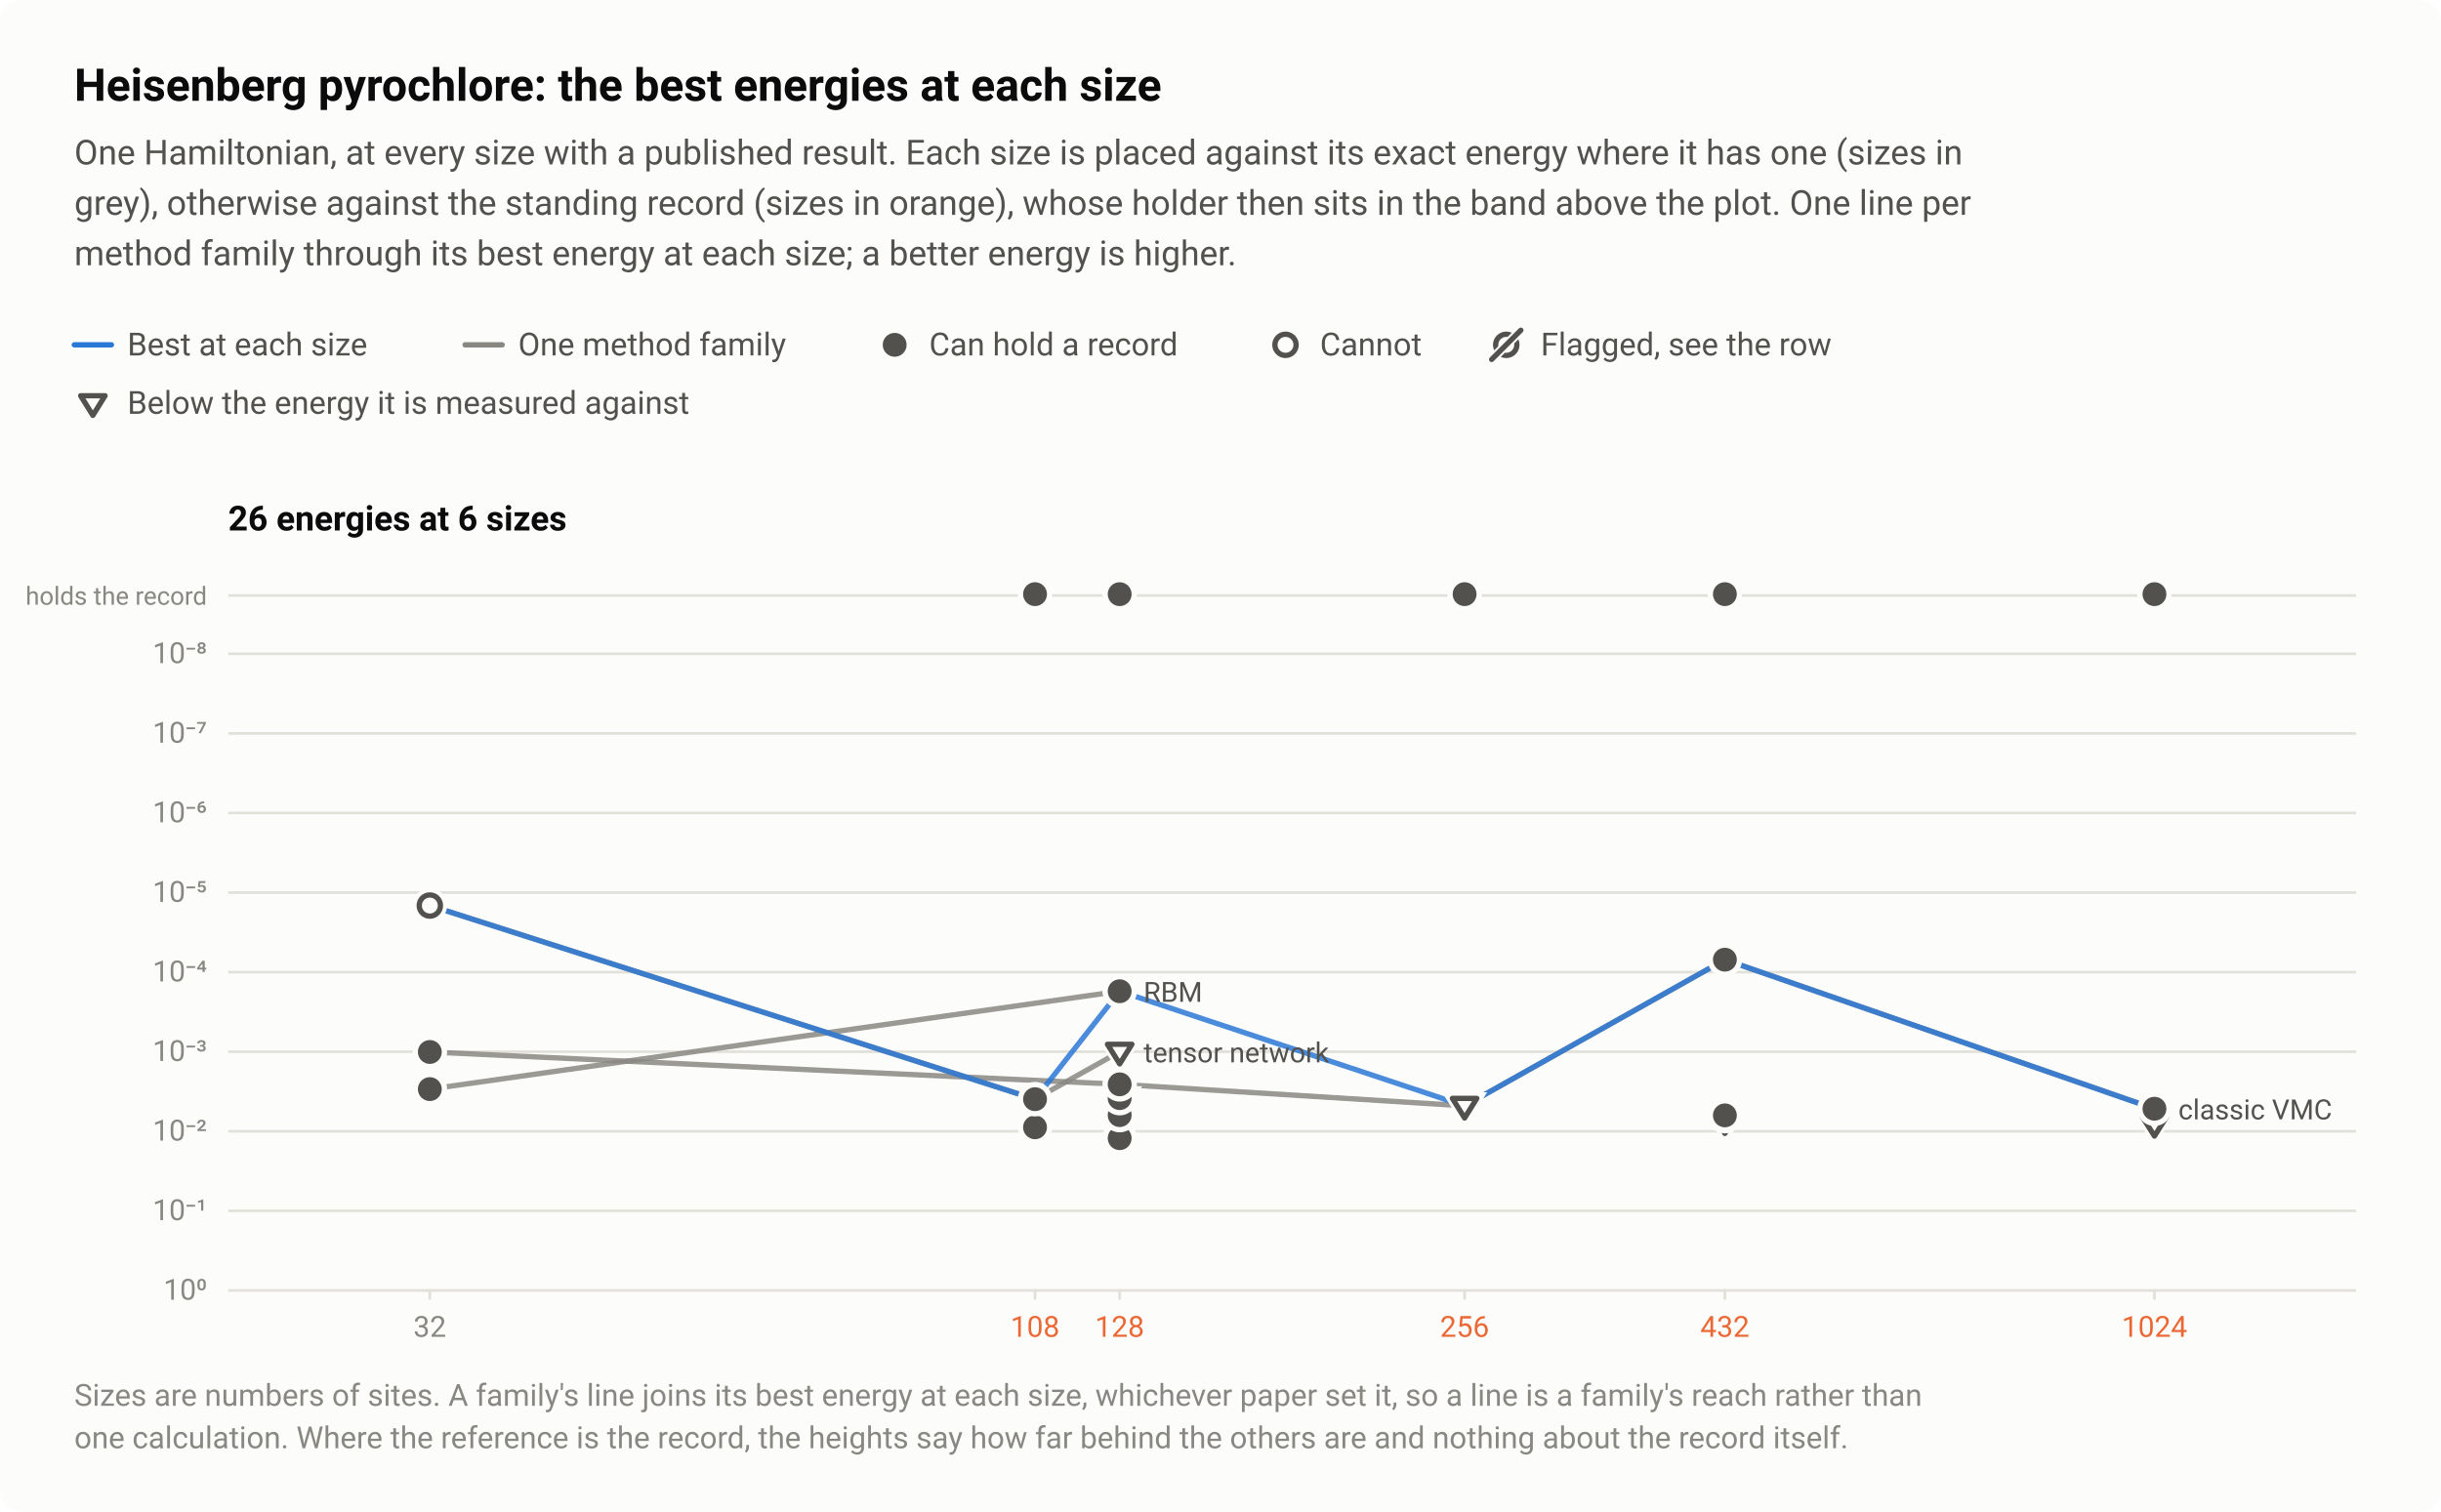
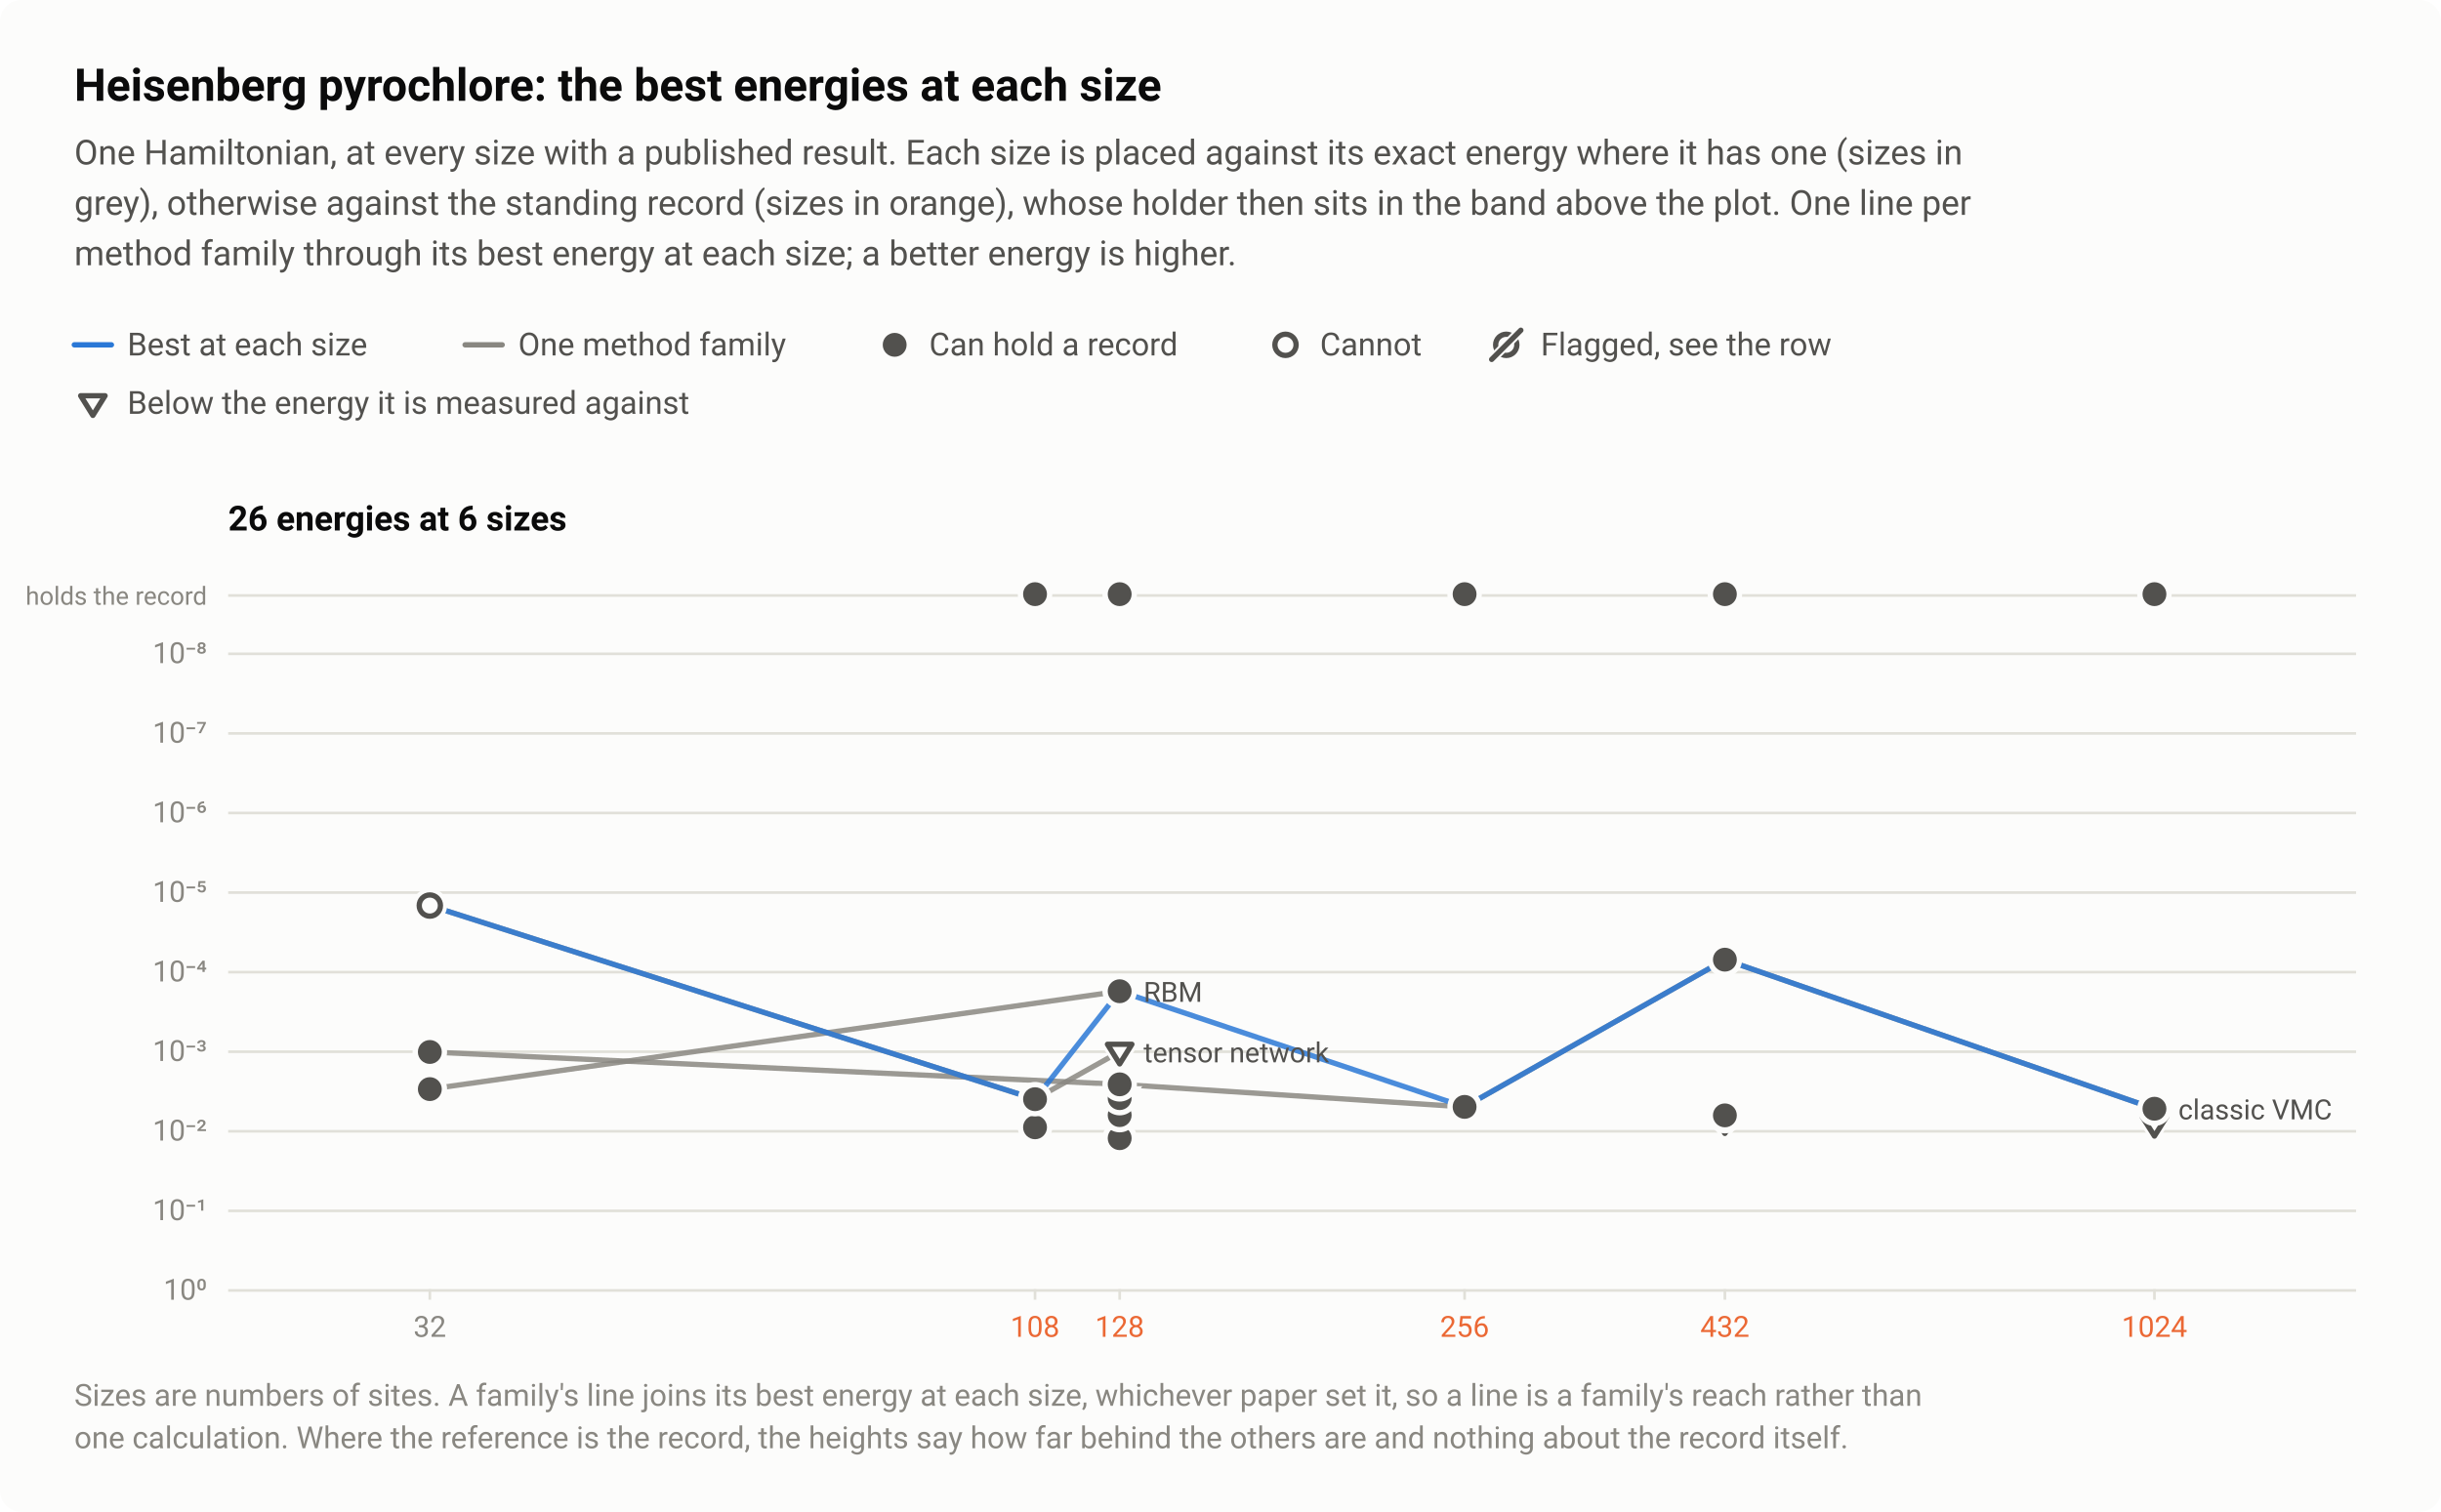
<svg xmlns="http://www.w3.org/2000/svg" width="920" height="570" viewBox="0 0 920 570" role="img" aria-labelledby="title desc">
  <style>text{font-family:system-ui,-apple-system,"Segoe UI",Roboto,"Helvetica Neue",Arial,sans-serif}</style>
  <rect width="920" height="570" rx="8" fill="#fcfcfb" />
  <text x="28" y="38" font-size="17" fill="#0b0b0b" font-weight="600">Heisenberg pyrochlore: the best energies at each size</text>
  <text x="28" y="62" font-size="13" fill="#52514e">One Hamiltonian, at every size with a published result. Each size is placed against its exact energy where it has one (sizes in</text>
  <text x="28" y="81" font-size="13" fill="#52514e">grey), otherwise against the standing record (sizes in orange), whose holder then sits in the band above the plot. One line per</text>
  <text x="28" y="100" font-size="13" fill="#52514e">method family through its best energy at each size; a better energy is higher.</text>
  <path d="M28 130H42" stroke="#2a78d6" stroke-width="2" stroke-linecap="round" />
  <text x="48" y="134" font-size="12" fill="#52514e">Best at each size</text>
  <path d="M175.28 130H189.28" stroke="#898781" stroke-width="2" stroke-linecap="round" />
  <text x="195.3" y="134" font-size="12" fill="#52514e">One method family</text>
  <circle cx="337.2" cy="130" r="6.5" fill="#fcfcfb" />
  <circle cx="337.2" cy="130" r="4.5" fill="#52514e" />
  <text x="350.2" y="134" font-size="12" fill="#52514e">Can hold a record</text>
  <circle cx="484.5" cy="130" r="6.5" fill="#fcfcfb" />
  <circle cx="484.5" cy="130" r="4" fill="#fcfcfb" stroke="#52514e" stroke-width="2" />
  <text x="497.5" y="134" font-size="12" fill="#52514e">Cannot</text>
  <circle cx="567.7" cy="130" r="4" fill="none" stroke="#52514e" stroke-width="2" />
  <path d="M562.2 135.5L573.2 124.5" stroke="#fcfcfb" stroke-width="3.5" stroke-linecap="round" />
  <path d="M562.2 135.5L573.2 124.5" stroke="#52514e" stroke-width="2" stroke-linecap="round" />
  <text x="580.7" y="134" font-size="12" fill="#52514e">Flagged, see the row</text>
  <path d="M26.5 146.9H43.5L35 160.5Z" fill="#fcfcfb" />
  <path d="M30.4 149.2H39.6L35 156.6Z" fill="#fcfcfb" stroke="#52514e" stroke-width="2" stroke-linejoin="round" />
  <text x="48" y="156" font-size="12" fill="#52514e">Below the energy it is measured against</text>
  <text x="86" y="200" font-size="13" fill="#0b0b0b" font-weight="600">26 energies at 6 sizes</text>
  <path d="M86 246.5H888" stroke="#e1e0d9" stroke-width="1" />
  <text x="78" y="250" font-size="11" fill="#898781" text-anchor="end" style="font-variant-numeric:tabular-nums">10⁻⁸</text>
  <path d="M86 276.5H888" stroke="#e1e0d9" stroke-width="1" />
  <text x="78" y="280" font-size="11" fill="#898781" text-anchor="end" style="font-variant-numeric:tabular-nums">10⁻⁷</text>
  <path d="M86 306.5H888" stroke="#e1e0d9" stroke-width="1" />
  <text x="78" y="310" font-size="11" fill="#898781" text-anchor="end" style="font-variant-numeric:tabular-nums">10⁻⁶</text>
  <path d="M86 336.5H888" stroke="#e1e0d9" stroke-width="1" />
  <text x="78" y="340" font-size="11" fill="#898781" text-anchor="end" style="font-variant-numeric:tabular-nums">10⁻⁵</text>
  <path d="M86 366.5H888" stroke="#e1e0d9" stroke-width="1" />
  <text x="78" y="370" font-size="11" fill="#898781" text-anchor="end" style="font-variant-numeric:tabular-nums">10⁻⁴</text>
  <path d="M86 396.5H888" stroke="#e1e0d9" stroke-width="1" />
  <text x="78" y="400" font-size="11" fill="#898781" text-anchor="end" style="font-variant-numeric:tabular-nums">10⁻³</text>
  <path d="M86 426.5H888" stroke="#e1e0d9" stroke-width="1" />
  <text x="78" y="430" font-size="11" fill="#898781" text-anchor="end" style="font-variant-numeric:tabular-nums">10⁻²</text>
  <path d="M86 456.5H888" stroke="#e1e0d9" stroke-width="1" />
  <text x="78" y="460" font-size="11" fill="#898781" text-anchor="end" style="font-variant-numeric:tabular-nums">10⁻¹</text>
  <path d="M86 486.5H888" stroke="#e1e0d9" stroke-width="1" />
  <text x="78" y="490" font-size="11" fill="#898781" text-anchor="end" style="font-variant-numeric:tabular-nums">10⁰</text>
  <path d="M162 486v4" stroke="#e1e0d9" stroke-width="1" />
  <text x="162" y="504" font-size="11" fill="#898781" text-anchor="middle" style="font-variant-numeric:tabular-nums">32</text>
  <path d="M390.1 486v4" stroke="#e1e0d9" stroke-width="1" />
  <text x="390.1" y="504" font-size="11" fill="#eb6834" text-anchor="middle" style="font-variant-numeric:tabular-nums">108</text>
  <path d="M422 486v4" stroke="#e1e0d9" stroke-width="1" />
  <text x="422" y="504" font-size="11" fill="#eb6834" text-anchor="middle" style="font-variant-numeric:tabular-nums">128</text>
  <path d="M552 486v4" stroke="#e1e0d9" stroke-width="1" />
  <text x="552" y="504" font-size="11" fill="#eb6834" text-anchor="middle" style="font-variant-numeric:tabular-nums">256</text>
  <path d="M650.1 486v4" stroke="#e1e0d9" stroke-width="1" />
  <text x="650.1" y="504" font-size="11" fill="#eb6834" text-anchor="middle" style="font-variant-numeric:tabular-nums">432</text>
  <path d="M812 486v4" stroke="#e1e0d9" stroke-width="1" />
  <text x="812" y="504" font-size="11" fill="#eb6834" text-anchor="middle" style="font-variant-numeric:tabular-nums">1024</text>
  <path d="M86 224.5H888" stroke="#e1e0d9" stroke-width="1" />
  <text x="78" y="228" font-size="9.5" fill="#898781" text-anchor="end">holds the record</text>
  <a class="pt" href="/instances/#r-Heisenberg_pyrochlore-3x3x3_108_P-7db57c85">
    <circle cx="390.1" cy="224" r="6.5" fill="#fcfcfb" />
    <circle cx="390.1" cy="224" r="4.5" fill="#52514e" />
  </a>
  <a class="pt" href="/instances/#r-Heisenberg_pyrochlore-2x2x2_128_P-c2e4464a">
    <circle cx="422" cy="224" r="6.5" fill="#fcfcfb" />
    <circle cx="422" cy="224" r="4.5" fill="#52514e" />
  </a>
-   <a class="pt" href="/instances/#r-Heisenberg_pyrochlore-4x4x4_256_P-430b9015">
+   <a class="pt" href="/instances/#r-Heisenberg_pyrochlore-4x4x4_256_P-5cfce86b">
    <circle cx="552" cy="224" r="6.5" fill="#fcfcfb" />
    <circle cx="552" cy="224" r="4.5" fill="#52514e" />
  </a>
  <a class="pt" href="/instances/#r-Heisenberg_pyrochlore-3x3x3_432_P-dfa77735">
    <circle cx="650.1" cy="224" r="6.5" fill="#fcfcfb" />
    <circle cx="650.1" cy="224" r="4.5" fill="#52514e" />
  </a>
  <a class="pt" href="/instances/#r-Heisenberg_pyrochlore-4x4x4_1024_P-ea240c92">
    <circle cx="812" cy="224" r="6.5" fill="#fcfcfb" />
    <circle cx="812" cy="224" r="4.5" fill="#52514e" />
  </a>
  <path d="M162 410.6L422 373.7" fill="none" stroke="#898781" stroke-width="2" stroke-linejoin="round" stroke-linecap="round" opacity="0.85" />
-   <path d="M162 396.6L422 408.8L552 416.9L650.1 361.8L812 418" fill="none" stroke="#898781" stroke-width="2" stroke-linejoin="round" stroke-linecap="round" opacity="0.85" />
+   <path d="M162 396.6L422 408.8L552 417.3L650.1 361.8L812 418" fill="none" stroke="#898781" stroke-width="2" stroke-linejoin="round" stroke-linecap="round" opacity="0.85" />
  <path d="M162 341.4L390.1 414.4L422 396.5" fill="none" stroke="#898781" stroke-width="2" stroke-linejoin="round" stroke-linecap="round" opacity="0.85" />
-   <path d="M162 341.4L390.1 414.4L422 373.7L552 416.9L650.1 361.8L812 418" fill="none" stroke="#2a78d6" stroke-width="2" stroke-linejoin="round" stroke-linecap="round" opacity="0.85" />
+   <path d="M162 341.4L390.1 414.4L422 373.7L552 417.3L650.1 361.8L812 418" fill="none" stroke="#2a78d6" stroke-width="2" stroke-linejoin="round" stroke-linecap="round" opacity="0.85" />
  <a class="pt" href="/instances/#r-Heisenberg_pyrochlore-2x2x2_32_P-2e319e96">
    <circle cx="162" cy="341.4" r="6.5" fill="#fcfcfb" />
    <circle cx="162" cy="341.4" r="4" fill="#fcfcfb" stroke="#52514e" stroke-width="2" />
  </a>
  <a class="pt" href="/instances/#r-Heisenberg_pyrochlore-2x2x2_128_P-1c878ab4">
    <path d="M413.5 391.4H430.5L422 405Z" fill="#fcfcfb" />
    <path d="M417.4 393.7H426.6L422 401.1Z" fill="#fcfcfb" stroke="#52514e" stroke-width="2" stroke-linejoin="round" />
  </a>
  <a class="pt" href="/instances/#r-Heisenberg_pyrochlore-2x2x2_128_P-75500f09">
    <path d="M413.5 409.5H430.5L422 423.1Z" fill="#fcfcfb" />
    <path d="M417.4 411.8H426.6L422 419.2Z" fill="#fcfcfb" stroke="#52514e" stroke-width="2" stroke-linejoin="round" />
-   </a>
-   <a class="pt" href="/instances/#r-Heisenberg_pyrochlore-4x4x4_256_P-2ce62286">
-     <path d="M543.5 411.8H560.5L552 425.4Z" fill="#fcfcfb" />
-     <path d="M547.4 414.1H556.6L552 421.5Z" fill="#fcfcfb" stroke="#52514e" stroke-width="2" stroke-linejoin="round" />
  </a>
  <a class="pt" href="/instances/#r-Heisenberg_pyrochlore-3x3x3_432_P-43f89ae0">
    <path d="M641.6 417.9H658.6L650.1 431.5Z" fill="#fcfcfb" />
    <path d="M645.5 420.3H654.7L650.1 427.6Z" fill="#fcfcfb" stroke="#52514e" stroke-width="2" stroke-linejoin="round" />
  </a>
  <a class="pt" href="/instances/#r-Heisenberg_pyrochlore-3x3x3_432_P-e5ee99ea">
    <path d="M641.6 417.6H658.6L650.1 431.2Z" fill="#fcfcfb" />
    <path d="M645.5 419.9H654.7L650.1 427.3Z" fill="#fcfcfb" stroke="#52514e" stroke-width="2" stroke-linejoin="round" />
  </a>
  <a class="pt" href="/instances/#r-Heisenberg_pyrochlore-4x4x4_1024_P-6f5523a7">
    <path d="M803.5 418.6H820.5L812 432.2Z" fill="#fcfcfb" />
    <path d="M807.4 421H816.6L812 428.3Z" fill="#fcfcfb" stroke="#52514e" stroke-width="2" stroke-linejoin="round" />
  </a>
  <a class="pt" href="/instances/#r-Heisenberg_pyrochlore-2x2x2_32_P-3f151ac4">
    <circle cx="162" cy="410.6" r="6.5" fill="#fcfcfb" />
    <circle cx="162" cy="410.6" r="4.5" fill="#52514e" />
  </a>
  <a class="pt" href="/instances/#r-Heisenberg_pyrochlore-2x2x2_32_P-4c47bb99">
    <circle cx="162" cy="396.6" r="6.5" fill="#fcfcfb" />
    <circle cx="162" cy="396.6" r="4.5" fill="#52514e" />
  </a>
  <a class="pt" href="/instances/#r-Heisenberg_pyrochlore-3x3x3_108_P-a15401d3">
    <circle cx="390.1" cy="425" r="6.5" fill="#fcfcfb" />
    <circle cx="390.1" cy="425" r="4.5" fill="#52514e" />
  </a>
  <a class="pt" href="/instances/#r-Heisenberg_pyrochlore-3x3x3_108_P-39daa04b">
    <circle cx="390.1" cy="414.4" r="6.5" fill="#fcfcfb" />
    <circle cx="390.1" cy="414.4" r="4.5" fill="#52514e" />
  </a>
  <a class="pt" href="/instances/#r-Heisenberg_pyrochlore-2x2x2_128_P-7b04327c">
    <circle cx="422" cy="373.7" r="6.5" fill="#fcfcfb" />
    <circle cx="422" cy="373.7" r="4.5" fill="#52514e" />
  </a>
  <a class="pt" href="/instances/#r-Heisenberg_pyrochlore-2x2x2_128_P-80661613">
    <circle cx="422" cy="430.3" r="6.5" fill="#fcfcfb" />
    <circle cx="422" cy="430.3" r="4.5" fill="#52514e" />
  </a>
  <a class="pt" href="/instances/#r-Heisenberg_pyrochlore-2x2x2_128_P-8c8c0cd5">
    <circle cx="422" cy="429.1" r="6.5" fill="#fcfcfb" />
    <circle cx="422" cy="429.1" r="4.5" fill="#52514e" />
  </a>
  <a class="pt" href="/instances/#r-Heisenberg_pyrochlore-2x2x2_128_P-0b9db75d">
    <circle cx="422" cy="420.4" r="6.5" fill="#fcfcfb" />
    <circle cx="422" cy="420.4" r="4.5" fill="#52514e" />
  </a>
  <a class="pt" href="/instances/#r-Heisenberg_pyrochlore-2x2x2_128_P-961ec0ab">
    <circle cx="422" cy="414" r="6.5" fill="#fcfcfb" />
    <circle cx="422" cy="414" r="4.5" fill="#52514e" />
  </a>
  <a class="pt" href="/instances/#r-Heisenberg_pyrochlore-2x2x2_128_P-095a1a45">
    <circle cx="422" cy="408.8" r="6.5" fill="#fcfcfb" />
    <circle cx="422" cy="408.8" r="4.5" fill="#52514e" />
  </a>
+   <a class="pt" href="/instances/#r-Heisenberg_pyrochlore-4x4x4_256_P-430b9015">
+     <circle cx="552" cy="417.3" r="6.5" fill="#fcfcfb" />
+     <circle cx="552" cy="417.3" r="4.5" fill="#52514e" />
+   </a>
  <a class="pt" href="/instances/#r-Heisenberg_pyrochlore-3x3x3_432_P-7376b1f1">
    <circle cx="650.1" cy="361.8" r="6.5" fill="#fcfcfb" />
    <circle cx="650.1" cy="361.8" r="4.5" fill="#52514e" />
  </a>
  <a class="pt" href="/instances/#r-Heisenberg_pyrochlore-3x3x3_432_P-158bb65d">
    <circle cx="650.1" cy="420.8" r="6.5" fill="#fcfcfb" />
    <circle cx="650.1" cy="420.8" r="4.5" fill="#52514e" />
  </a>
  <a class="pt" href="/instances/#r-Heisenberg_pyrochlore-3x3x3_432_P-0f576c93">
    <circle cx="650.1" cy="420.5" r="6.5" fill="#fcfcfb" />
    <circle cx="650.1" cy="420.5" r="4.5" fill="#52514e" />
  </a>
  <a class="pt" href="/instances/#r-Heisenberg_pyrochlore-4x4x4_1024_P-606fecdd">
    <circle cx="812" cy="418" r="6.5" fill="#fcfcfb" />
    <circle cx="812" cy="418" r="4.5" fill="#52514e" />
  </a>
  <text x="431" y="377.7" font-size="10.5" fill="#52514e">RBM</text>
  <text x="431" y="400.5" font-size="10.5" fill="#52514e">tensor network</text>
  <text x="821" y="422" font-size="10.5" fill="#52514e">classic VMC</text>
  <text x="28" y="530" font-size="11.5" fill="#898781">Sizes are numbers of sites. A family's line joins its best energy at each size, whichever paper set it, so a line is a family's reach rather than</text>
  <text x="28" y="546" font-size="11.5" fill="#898781">one calculation. Where the reference is the record, the heights say how far behind the others are and nothing about the record itself.</text>
</svg>
